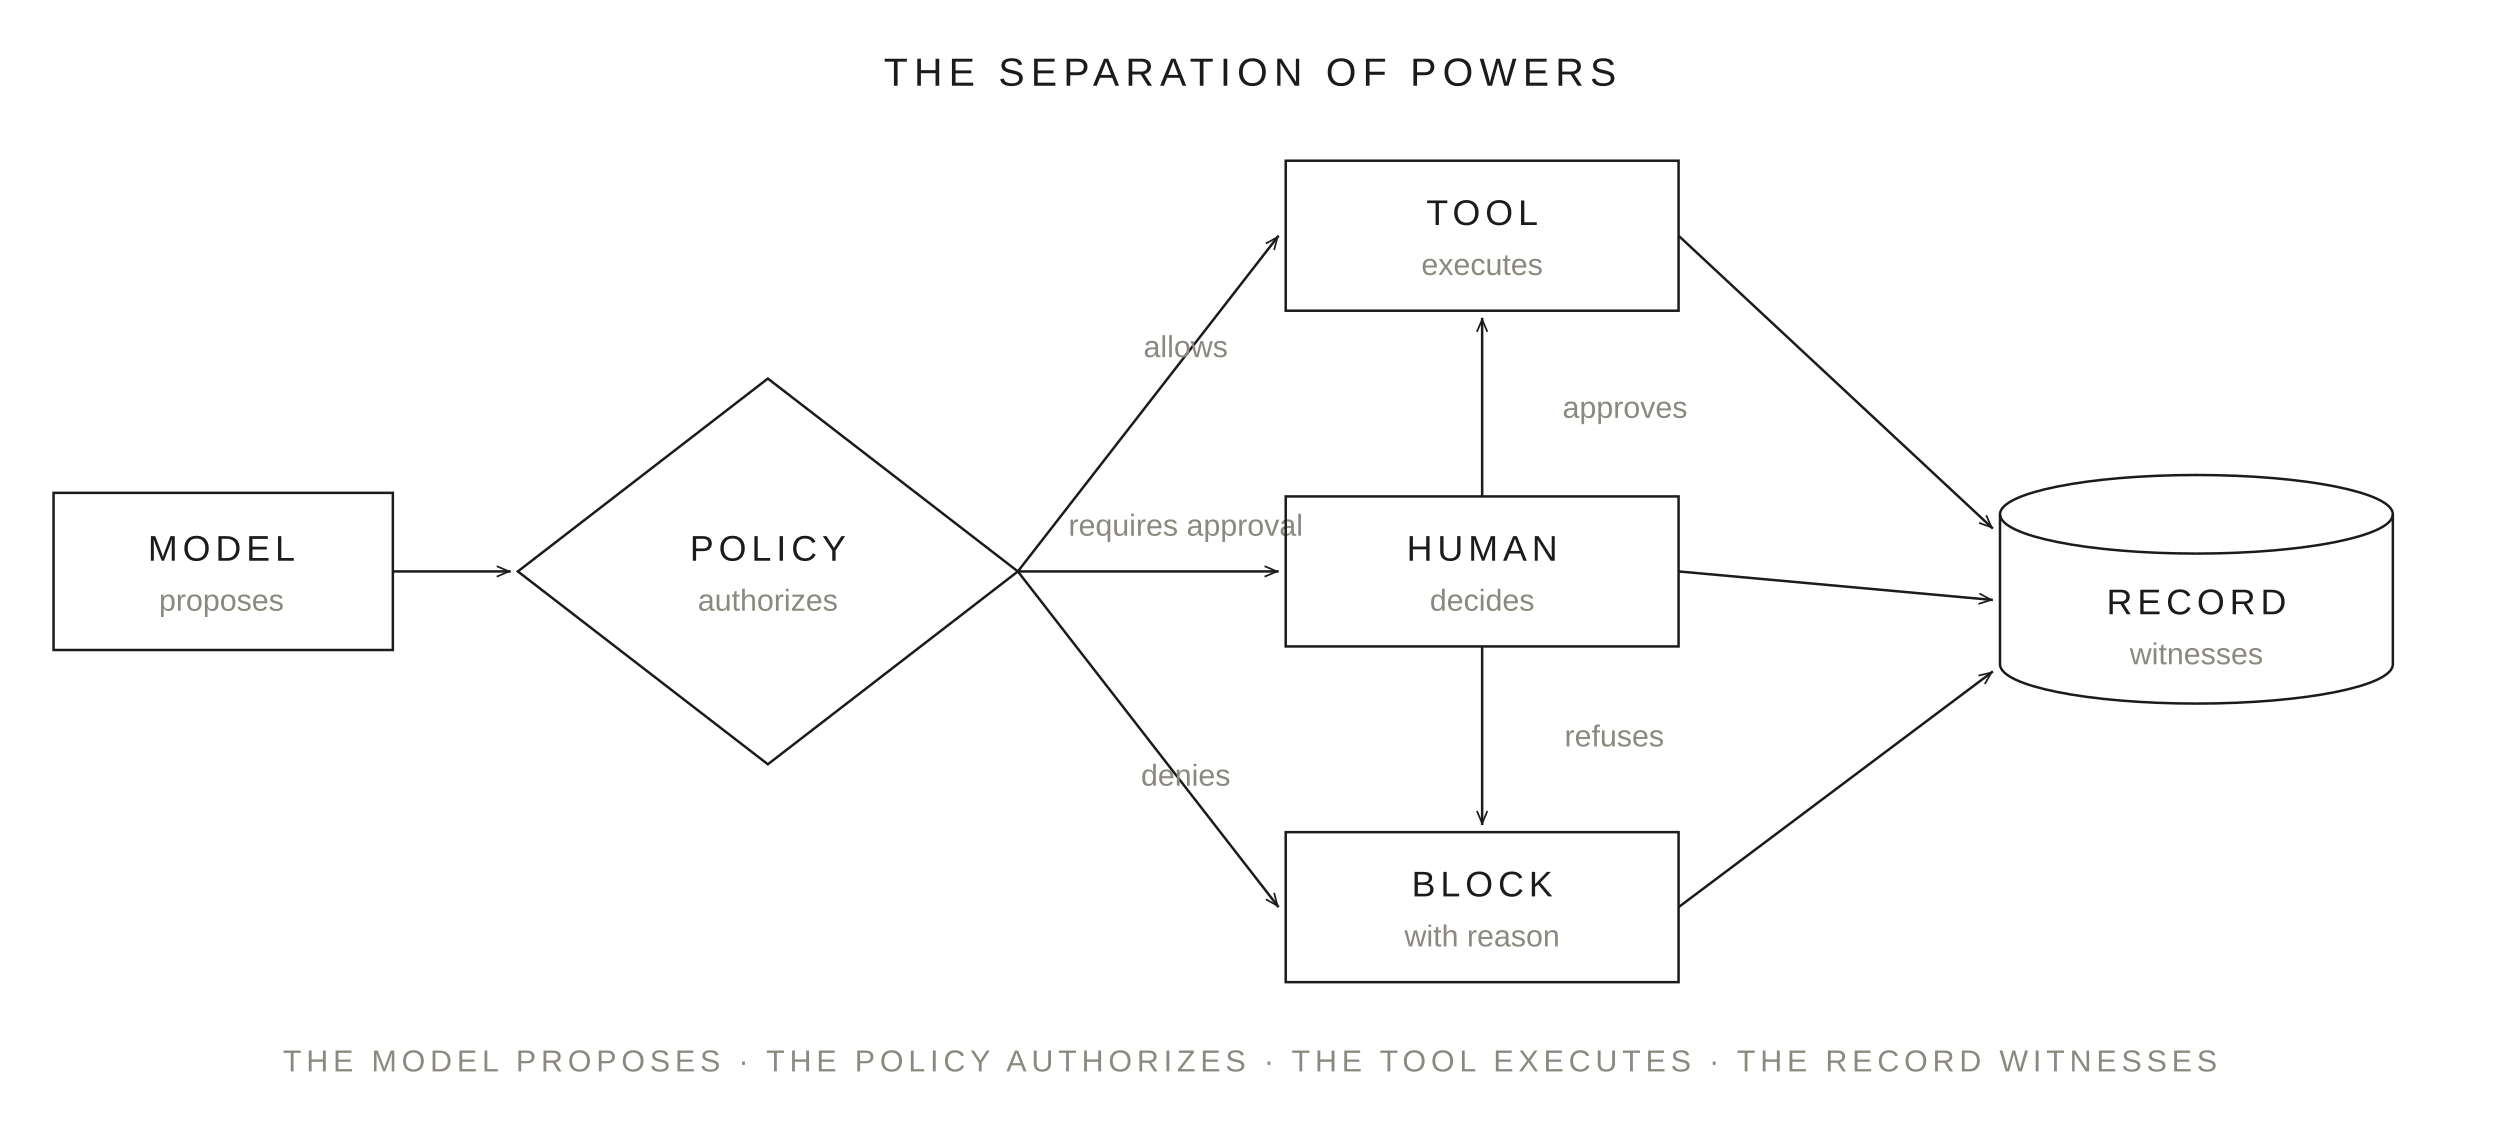
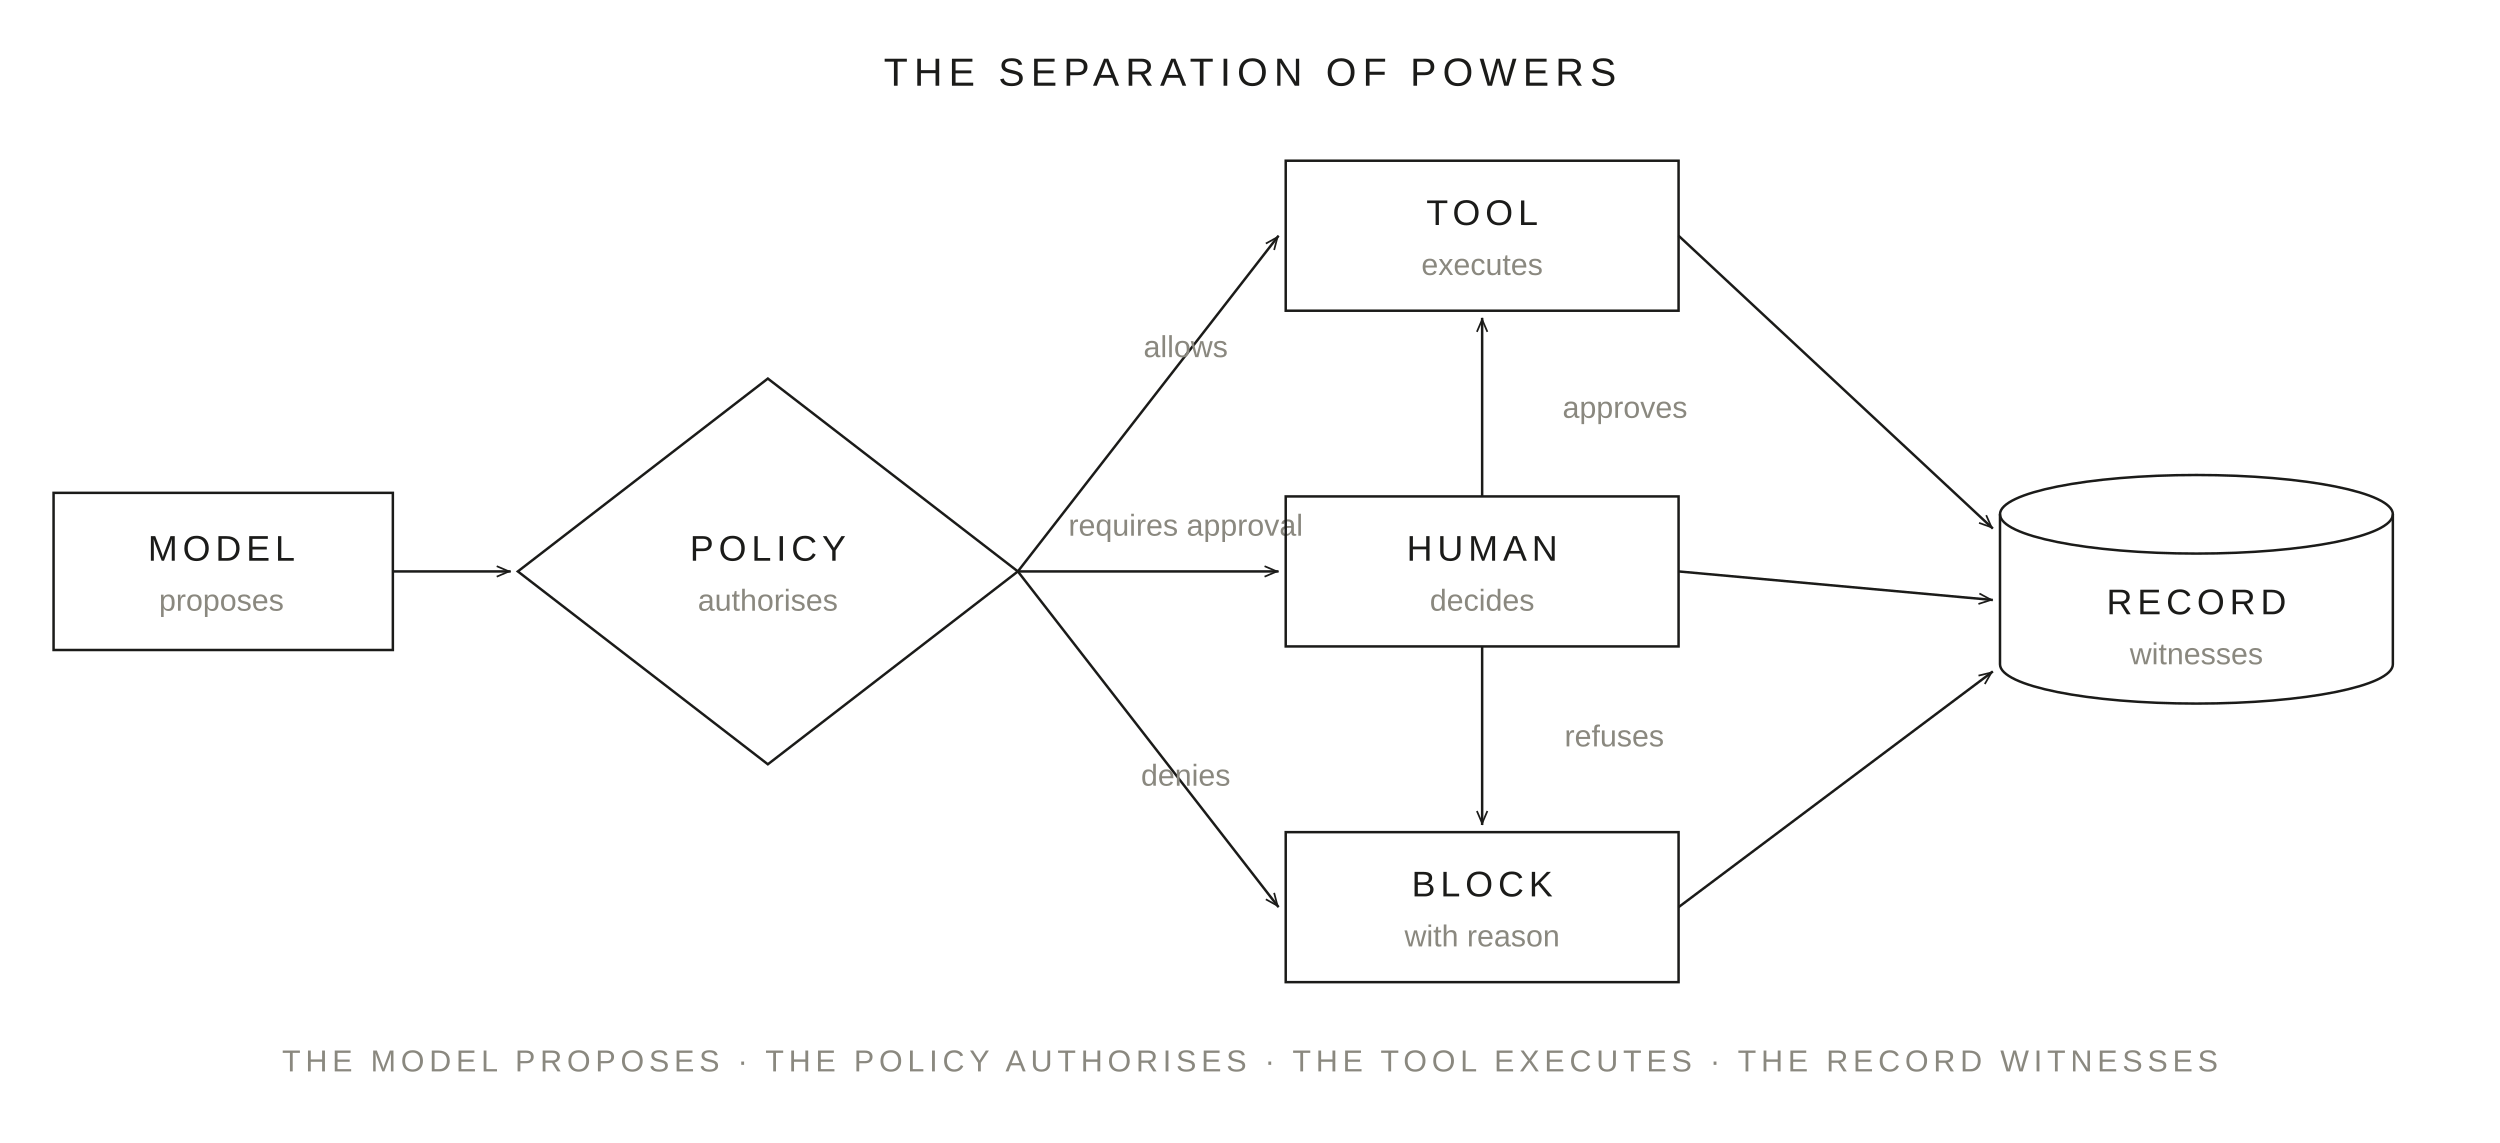
- <svg xmlns="http://www.w3.org/2000/svg" viewBox="0 0 700 320" role="img" aria-label="The separation of powers: the model proposes, the policy authorizes, the tool executes, the record witnesses">
+ <svg xmlns="http://www.w3.org/2000/svg" viewBox="0 0 700 320" role="img" aria-label="The separation of powers: the model proposes, the policy authorises, the tool executes, the record witnesses">
  <style>
text{font-family:"Aptos","Segoe UI",Arial,sans-serif}
.svg-cap{font-size:8.5px;letter-spacing:.16em;fill:#8a887f}
.svg-lbl{font-size:10px;letter-spacing:.14em;fill:#1b1b19}
.svg-sub{font-size:8.5px;fill:#8a887f}
.svg-ttl{font-size:11px;letter-spacing:.16em;fill:#1b1b19}
</style>
  <defs>
    <marker id="d1-arrow" viewBox="0 0 10 10" refX="9" refY="5" markerWidth="7" markerHeight="7" orient="auto">
      <path d="M1 2 L8 5 L1 8" fill="none" stroke="#1b1b19" stroke-width="1" />
    </marker>
  </defs>
  <text class="svg-ttl" x="350" y="24" text-anchor="middle">THE SEPARATION OF POWERS</text>
  <rect x="15" y="138" width="95" height="44" fill="none" stroke="#1b1b19" stroke-width=".7" />
  <text class="svg-lbl" x="62" y="157" text-anchor="middle">MODEL</text>
  <text class="svg-sub" x="62" y="171" text-anchor="middle">proposes</text>
  <line x1="110" y1="160" x2="143" y2="160" stroke="#1b1b19" stroke-width=".7" marker-end="url(#d1-arrow)" />
  <polygon points="145,160 215,106 285,160 215,214" fill="none" stroke="#1b1b19" stroke-width=".7" />
  <text class="svg-lbl" x="215" y="157" text-anchor="middle">POLICY</text>
-   <text class="svg-sub" x="215" y="171" text-anchor="middle">authorizes</text>
+   <text class="svg-sub" x="215" y="171" text-anchor="middle">authorises</text>
  <line x1="285" y1="160" x2="358" y2="66" stroke="#1b1b19" stroke-width=".7" marker-end="url(#d1-arrow)" />
  <text class="svg-sub" x="332" y="100" text-anchor="middle">allows</text>
  <line x1="285" y1="160" x2="358" y2="160" stroke="#1b1b19" stroke-width=".7" marker-end="url(#d1-arrow)" />
  <text class="svg-sub" x="332" y="150" text-anchor="middle">requires approval</text>
  <line x1="285" y1="160" x2="358" y2="254" stroke="#1b1b19" stroke-width=".7" marker-end="url(#d1-arrow)" />
  <text class="svg-sub" x="332" y="220" text-anchor="middle">denies</text>
  <rect x="360" y="45" width="110" height="42" fill="none" stroke="#1b1b19" stroke-width=".7" />
  <text class="svg-lbl" x="415" y="63" text-anchor="middle">TOOL</text>
  <text class="svg-sub" x="415" y="77" text-anchor="middle">executes</text>
  <rect x="360" y="139" width="110" height="42" fill="none" stroke="#1b1b19" stroke-width=".7" />
  <text class="svg-lbl" x="415" y="157" text-anchor="middle">HUMAN</text>
  <text class="svg-sub" x="415" y="171" text-anchor="middle">decides</text>
  <rect x="360" y="233" width="110" height="42" fill="none" stroke="#1b1b19" stroke-width=".7" />
  <text class="svg-lbl" x="415" y="251" text-anchor="middle">BLOCK</text>
  <text class="svg-sub" x="415" y="265" text-anchor="middle">with reason</text>
  <line x1="415" y1="139" x2="415" y2="89" stroke="#1b1b19" stroke-width=".7" marker-end="url(#d1-arrow)" />
  <text class="svg-sub" x="455" y="117" text-anchor="middle">approves</text>
  <line x1="415" y1="181" x2="415" y2="231" stroke="#1b1b19" stroke-width=".7" marker-end="url(#d1-arrow)" />
  <text class="svg-sub" x="452" y="209" text-anchor="middle">refuses</text>
  <path d="M560,144 a55,11 0 0 1 110,0 v42 a55,11 0 0 1 -110,0 z" fill="none" stroke="#1b1b19" stroke-width=".7" />
  <path d="M560,144 a55,11 0 0 0 110,0" fill="none" stroke="#1b1b19" stroke-width=".7" />
  <text class="svg-lbl" x="615" y="172" text-anchor="middle">RECORD</text>
  <text class="svg-sub" x="615" y="186" text-anchor="middle">witnesses</text>
  <line x1="470" y1="66" x2="558" y2="148" stroke="#1b1b19" stroke-width=".7" marker-end="url(#d1-arrow)" />
  <line x1="470" y1="160" x2="558" y2="168" stroke="#1b1b19" stroke-width=".7" marker-end="url(#d1-arrow)" />
  <line x1="470" y1="254" x2="558" y2="188" stroke="#1b1b19" stroke-width=".7" marker-end="url(#d1-arrow)" />
-   <text class="svg-cap" x="350" y="300" text-anchor="middle">THE MODEL PROPOSES · THE POLICY AUTHORIZES · THE TOOL EXECUTES · THE RECORD WITNESSES</text>
+   <text class="svg-cap" x="350" y="300" text-anchor="middle">THE MODEL PROPOSES · THE POLICY AUTHORISES · THE TOOL EXECUTES · THE RECORD WITNESSES</text>
</svg>
